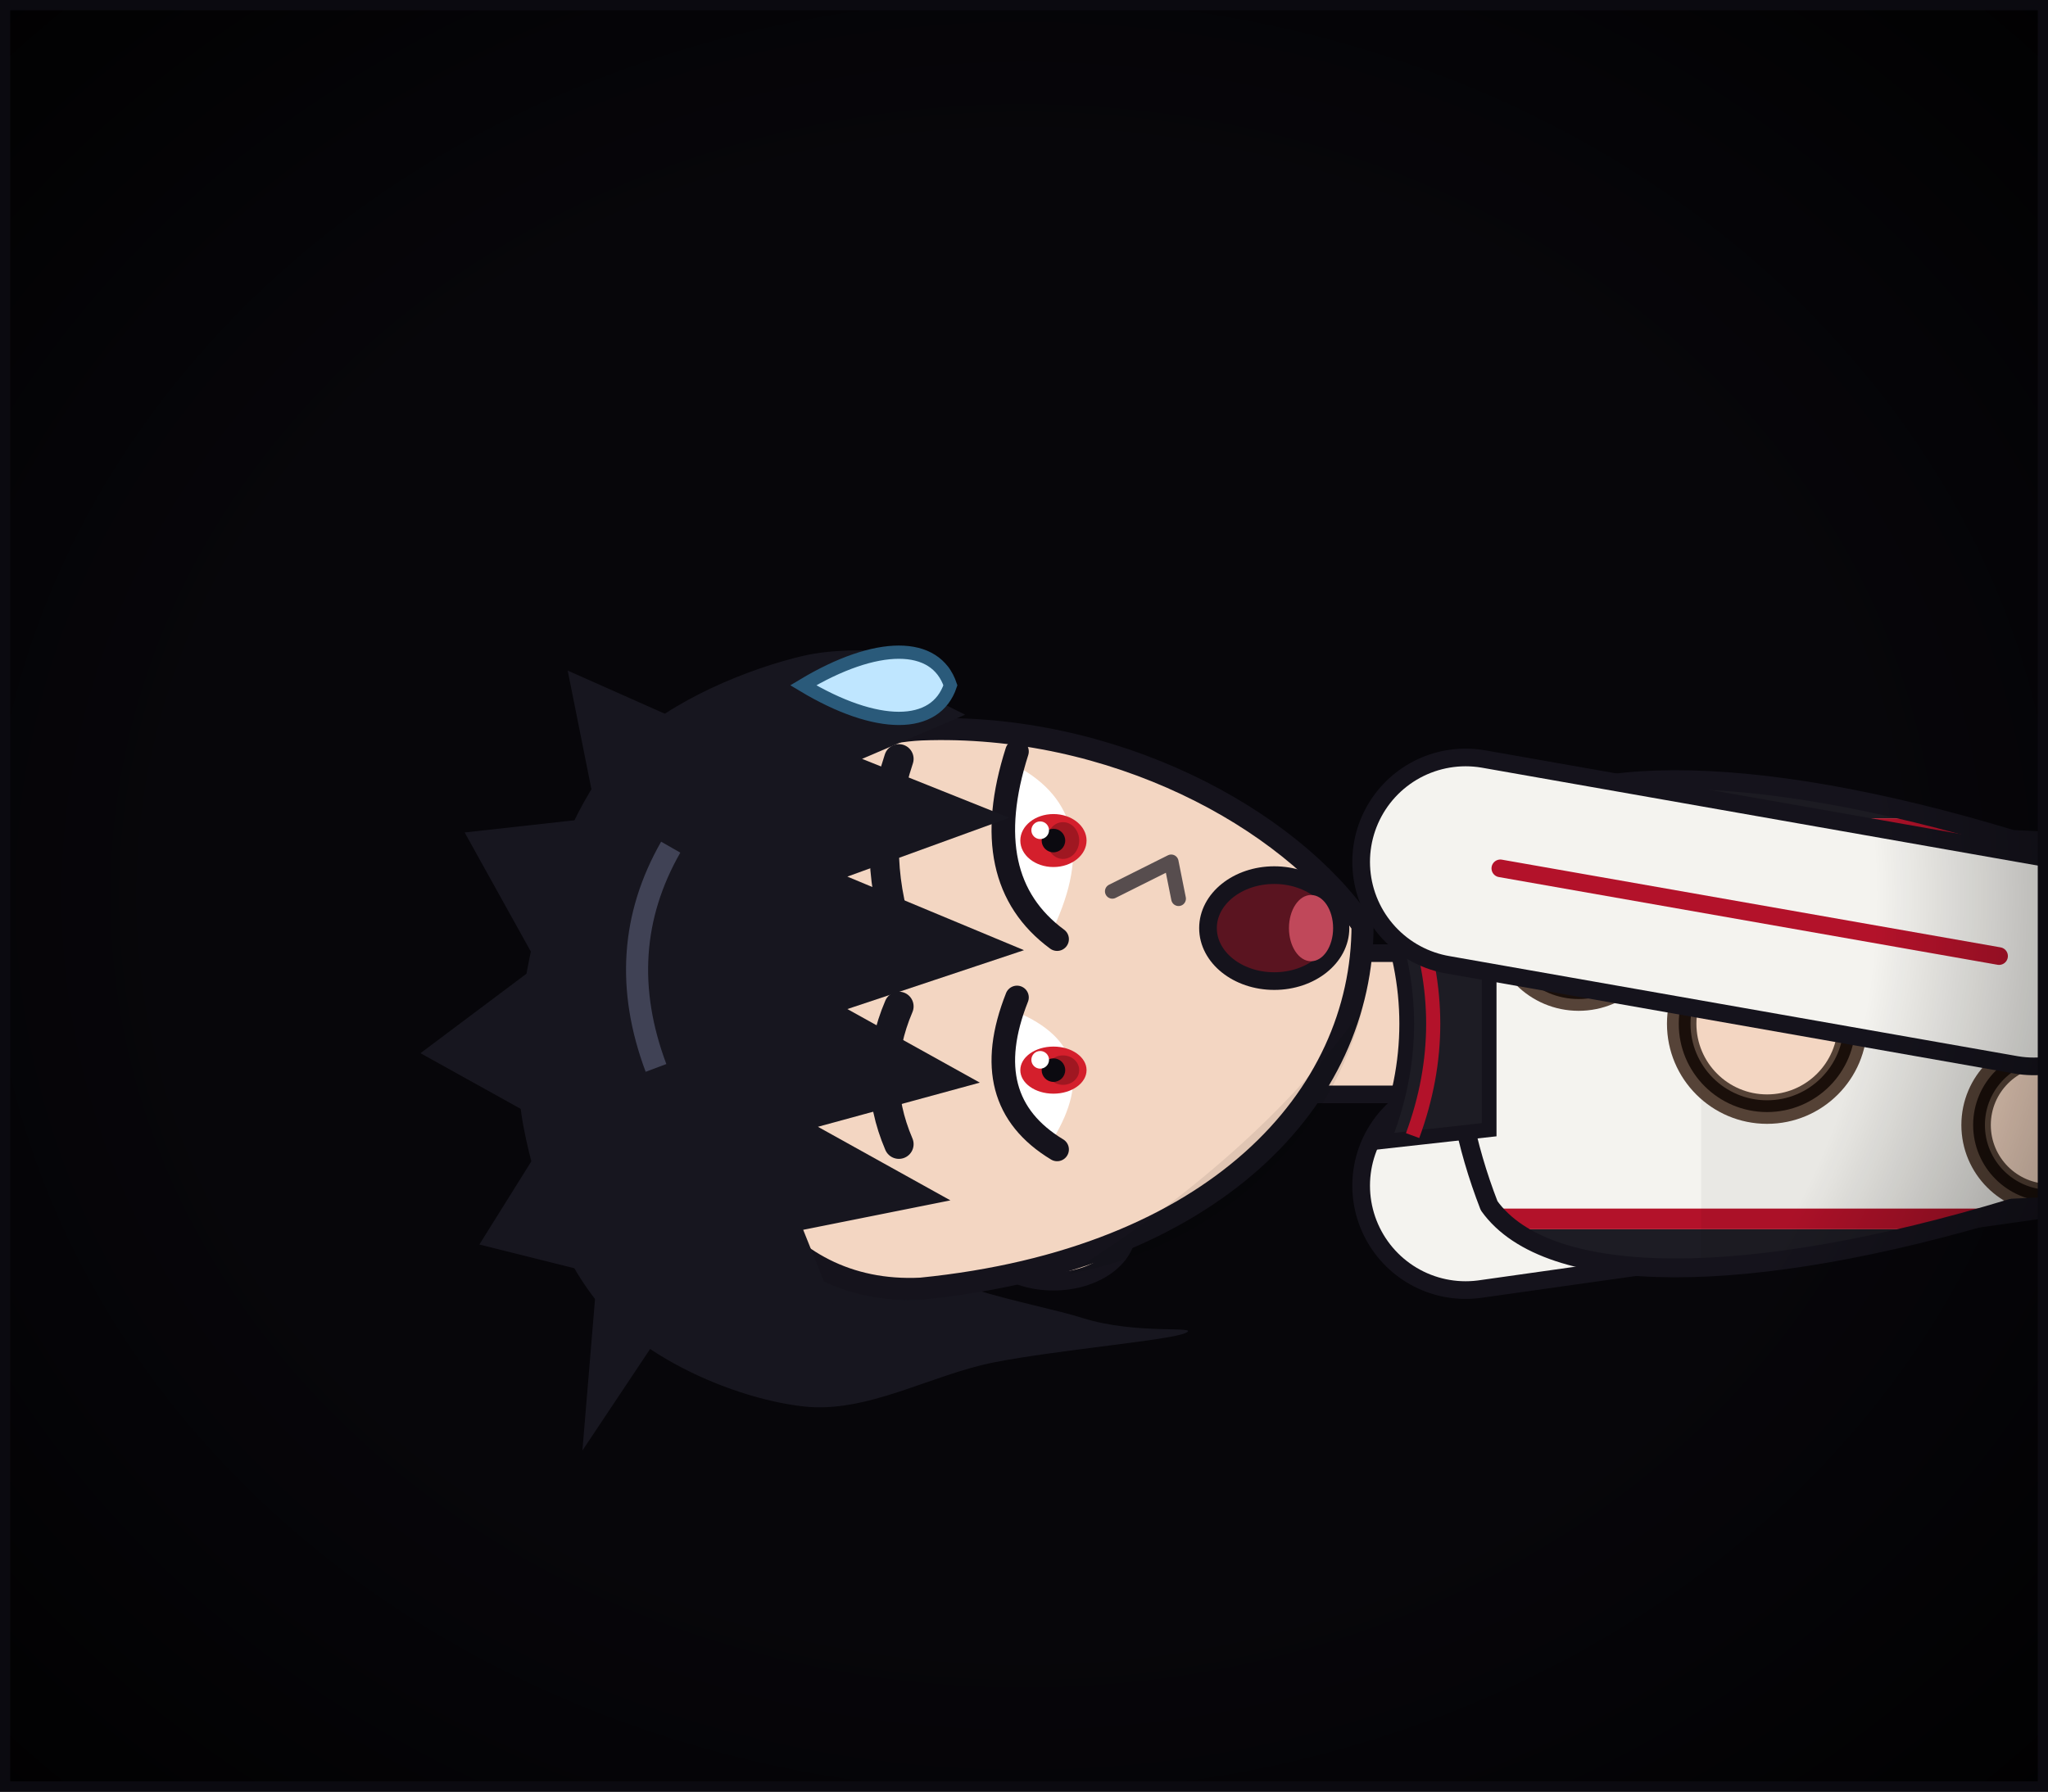
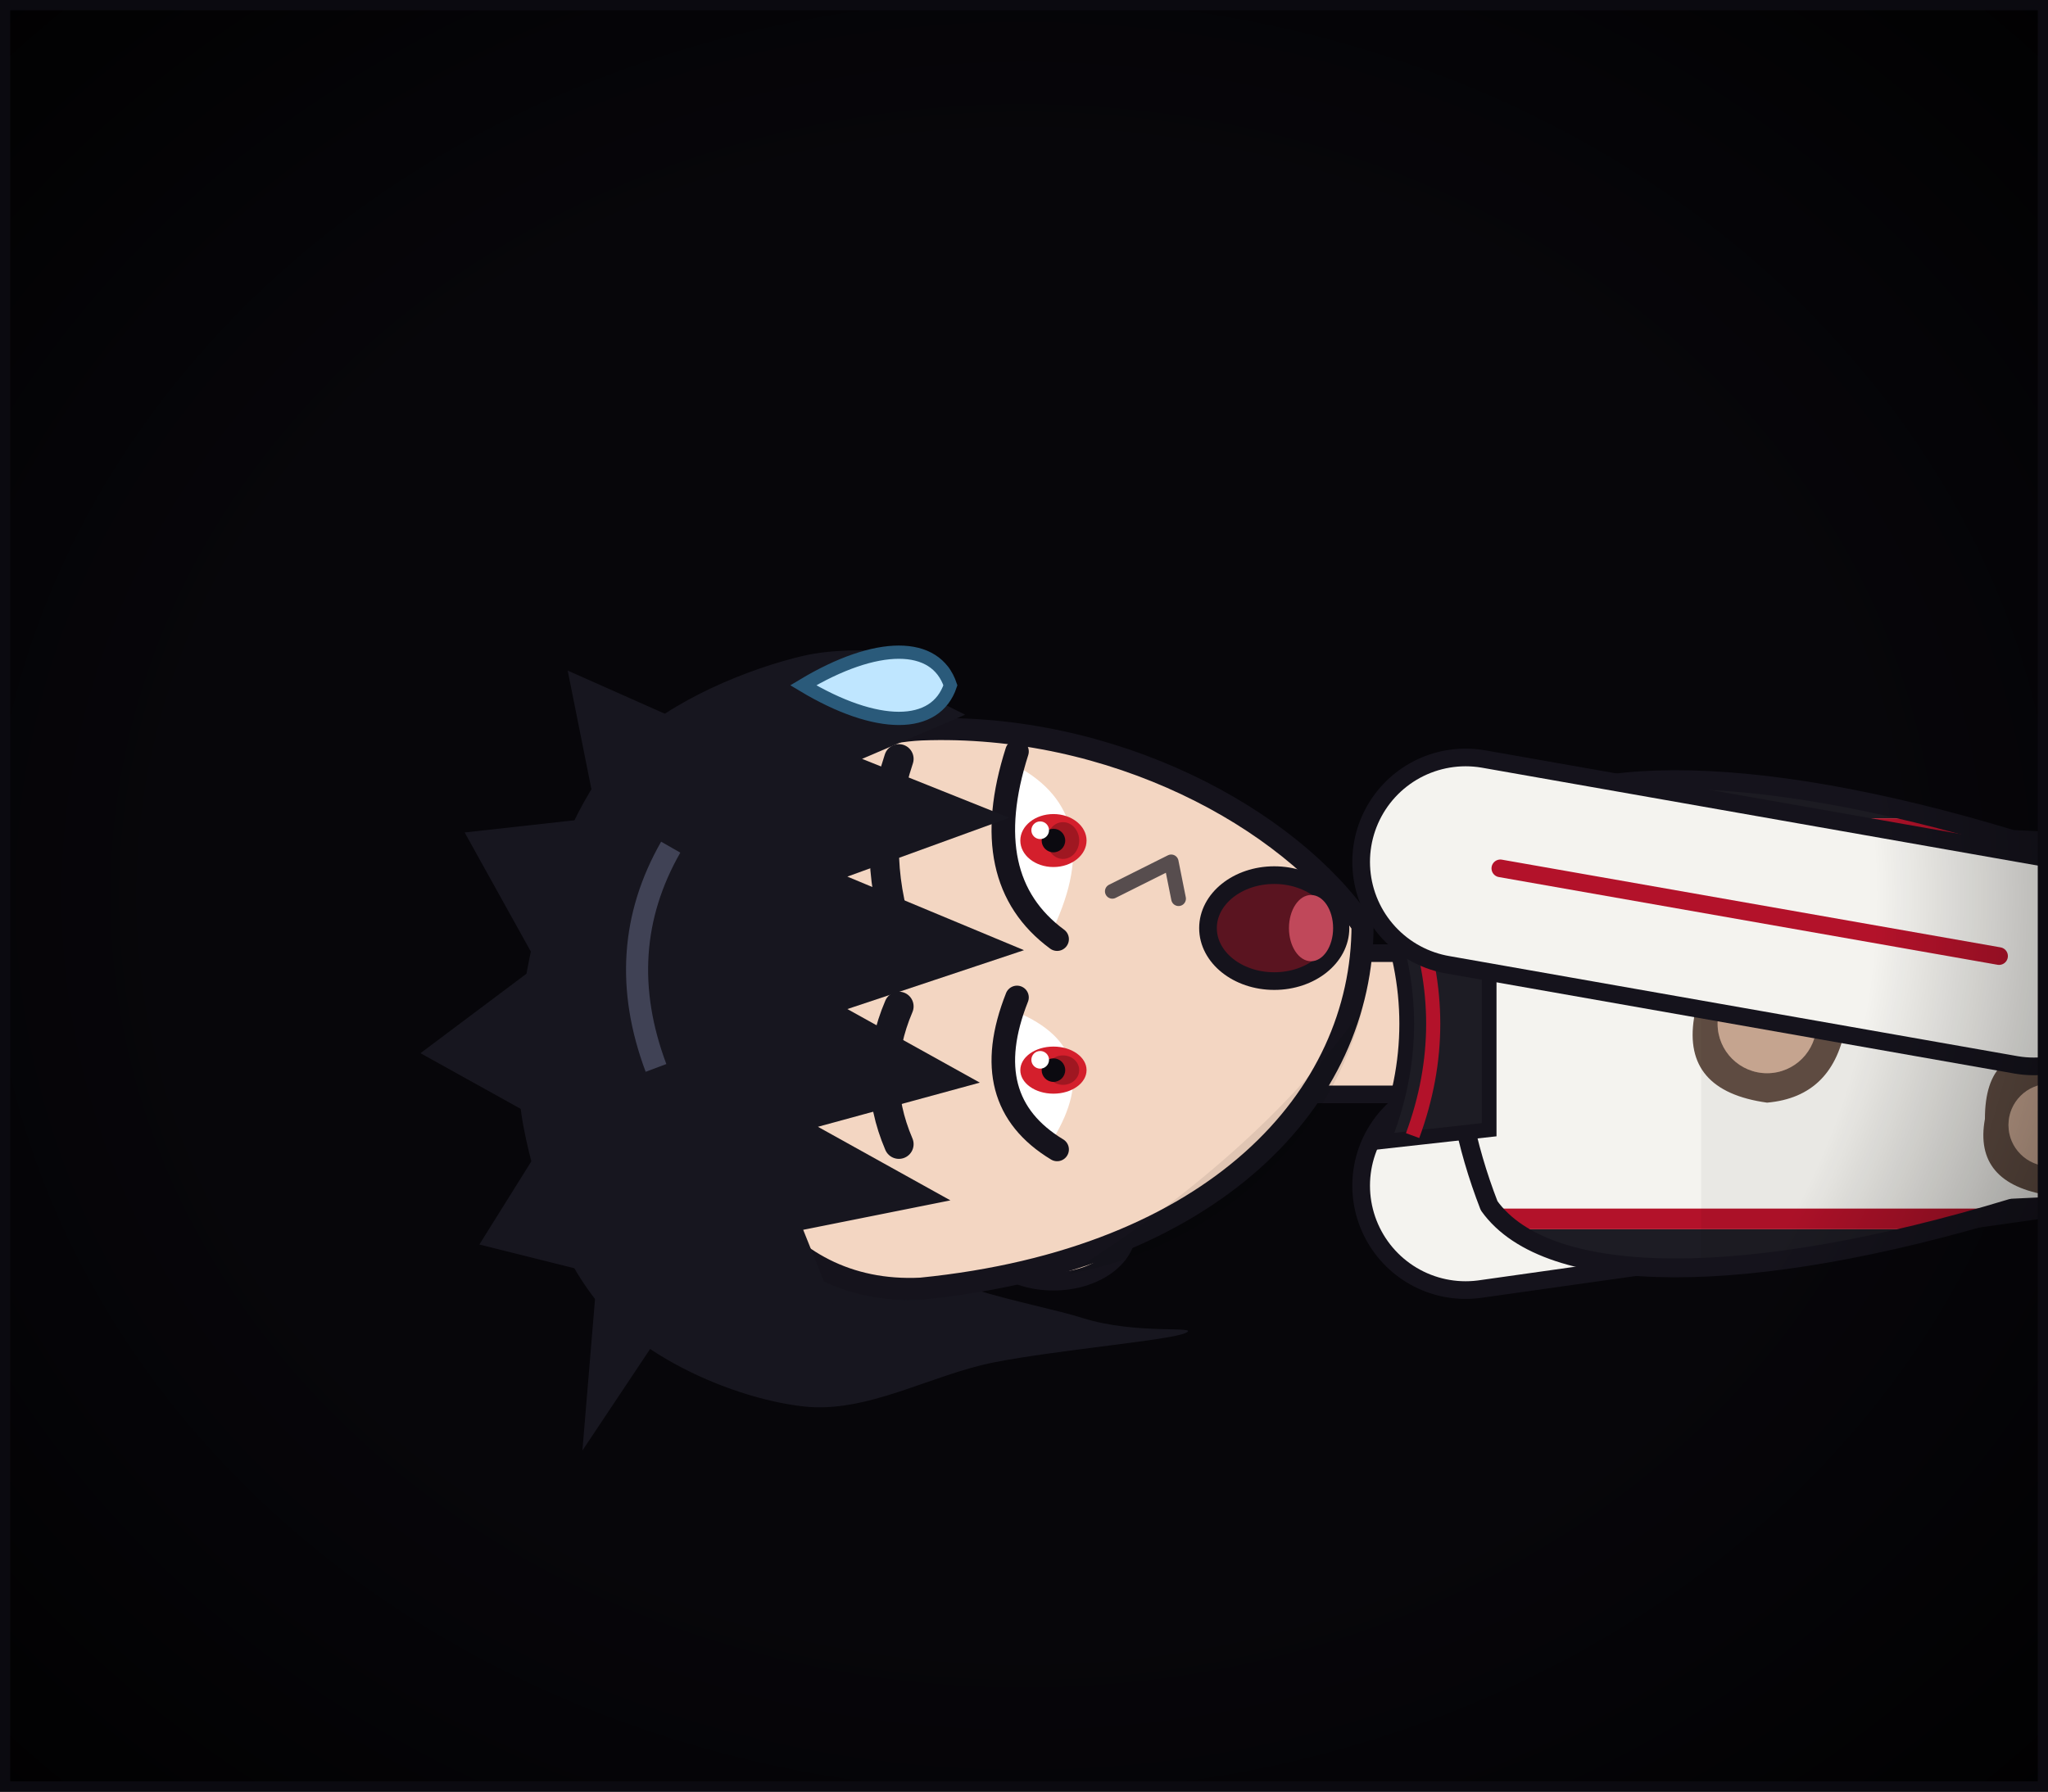
<svg xmlns="http://www.w3.org/2000/svg" width="800" height="700" viewBox="0 0 800 700" overflow="hidden">
  <defs>
    <filter id="grayF">
      <feColorMatrix type="saturate" values="0.05" />
    </filter>
    <filter id="silF">
      <feFlood flood-color="#15131c" result="c" />
      <feComposite in="c" in2="SourceAlpha" operator="in" />
    </filter>
    <filter id="blurF">
      <feGaussianBlur stdDeviation="4" />
    </filter>
  </defs>
  <clipPath id="frameClip">
    <rect width="800" height="700" />
  </clipPath>
  <g clip-path="url(#frameClip)">
    <rect x="0" y="0" width="800" height="700" fill="#07060a" />
    <g transform="translate(400,400) rotate(0) scale(2.3,2.3) translate(235,0)">
      <defs>
        <clipPath id="tc0">
          <path d="M-27.84,6 L-31.32,-67.2 C-44.92,-112 -44.92,-146 -30.92,-156 Q0,-168 30.92,-156 C44.92,-146 44.92,-112 31.32,-67.2 L27.84,6 Q0,14 -27.84,6Z" />
        </clipPath>
      </defs>
      <path d="M-160,27.5 L-63,13.8 L28.8,20.2" stroke="#15131c" stroke-width="38.48" stroke-linecap="round" stroke-linejoin="round" fill="none" />
      <path d="M-160,27.5 L-63,13.8" stroke="#f4f3ef" stroke-width="32.48" stroke-linecap="round" fill="none" />
      <path d="M-63,13.8 L28.8,20.2" stroke="#f4f3ef" stroke-width="27.84" stroke-linecap="round" fill="none" />
      <path d="M-154.1,26.6 L-68.9,14.7" stroke="#b3122a" stroke-width="3" stroke-linecap="round" fill="none" />
      <path d="M12.9,19.1 L21.8,19.8" stroke="#1d1c24" stroke-width="28.84" stroke-linecap="round" fill="none" />
      <circle cx="28.8" cy="20.2" r="13.8" fill="#f3d6c2" stroke="#15131c" stroke-width="3" />
      <path d="M0,16.7 L139.7,26.5 L275.6,31.2" stroke="#15131c" stroke-width="50.08" stroke-linecap="round" stroke-linejoin="round" fill="none" />
      <path d="M0,16.7 L139.7,26.5" stroke="#3a3c46" stroke-width="44.08" stroke-linecap="round" fill="none" />
      <path d="M139.7,26.5 L275.6,31.2" stroke="#3a3c46" stroke-width="37.12" stroke-linecap="round" fill="none" />
      <path d="M275.2,41.2 L276.6,1.2" stroke="#15131c" stroke-width="24" stroke-linecap="round" />
      <path d="M275.2,41.2 L276.6,1.2" stroke="#1b1b22" stroke-width="18" stroke-linecap="round" />
      <path d="M282.2,41.5 L283.6,1.5" stroke="#e8e8ea" stroke-width="4" stroke-linecap="round" />
      <path d="M0,-16.7 L139.9,-21.6 L275.9,-21.6" stroke="#15131c" stroke-width="50.08" stroke-linecap="round" stroke-linejoin="round" fill="none" />
      <path d="M0,-16.7 L139.9,-21.6" stroke="#3a3c46" stroke-width="44.08" stroke-linecap="round" fill="none" />
      <path d="M139.9,-21.6 L275.9,-21.6" stroke="#3a3c46" stroke-width="37.12" stroke-linecap="round" fill="none" />
      <path d="M275.9,-11.6 L275.9,-51.6" stroke="#15131c" stroke-width="24" stroke-linecap="round" />
      <path d="M275.9,-11.6 L275.9,-51.6" stroke="#1b1b22" stroke-width="18" stroke-linecap="round" />
      <path d="M282.9,-11.6 L282.9,-51.6" stroke="#e8e8ea" stroke-width="4" stroke-linecap="round" />
      <g transform="translate(0,0) rotate(-90)">
        <path d="M-12,-156 L-12,-190 L12,-190 L12,-156Z" fill="#f3d6c2" stroke="#15131c" stroke-width="3" />
      </g>
      <g transform="translate(0,0) rotate(-90)">
        <g clip-path="url(#tc0)">
          <rect x="-60" y="-180" width="120" height="200" fill="#f4f3ef" />
          <rect x="-56.9" y="-160" width="22" height="180" fill="#1d1c24" />
          <rect x="34.9" y="-160" width="22" height="180" fill="#1d1c24" />
          <rect x="-34.9" y="-160" width="3.5" height="180" fill="#b3122a" />
          <rect x="31.4" y="-160" width="3.5" height="180" fill="#b3122a" />
          <rect x="-60" y="-10" width="120" height="20" fill="#1d1c24" />
          <rect x="-60" y="-12" width="120" height="3" fill="#b3122a" />
          <line x1="8" y1="-152" x2="8" y2="-12" stroke="#a9a9b2" stroke-width="2.4" />
          <path d="M-30,-60.8 l18,0 M14,-60.8 l18,0" stroke="#c5c4c9" stroke-width="2" />
          <rect x="-60" y="-120" width="120" height="120" fill="#000" opacity="0.05" />
-           <circle cx="0" cy="-108.8" r="17" fill="#3b2418" opacity="0.85" />
-           <circle cx="0" cy="-108.8" r="12" fill="#f3d6c2" />
-           <circle cx="0" cy="-108.8" r="14" fill="none" stroke="#1a0f0a" stroke-width="2" />
-           <circle cx="17.2" cy="-140.8" r="15" fill="#3b2418" opacity="0.85" />
-           <circle cx="17.2" cy="-140.8" r="10" fill="#f3d6c2" />
-           <circle cx="17.2" cy="-140.8" r="12" fill="none" stroke="#1a0f0a" stroke-width="2" />
-           <circle cx="-17.2" cy="-60.8" r="15" fill="#3b2418" opacity="0.85" />
-           <circle cx="-17.2" cy="-60.8" r="10" fill="#f3d6c2" />
-           <circle cx="-17.2" cy="-60.8" r="12" fill="none" stroke="#1a0f0a" stroke-width="2" />
+           <path d="M-13.4,-108.8 q2,-14.4 14.4,-12.4 q14.4,0 12.4,13.4 q-3,13.4 -13.4,12.4 q-12.4,-2 -13.4,-13.4Z" fill="#3b2418" opacity="0.8" />
+           <circle cx="0" cy="-108.8" r="8.4" fill="#f3d6c2" opacity="0.85" />
+           <circle cx="0" cy="-108.8" r="8.4" fill="#7a4a30" opacity="0.25" />
+           <path d="M5.168,-140.8 q2,-13 13,-11 q13,0 11,12 q-3,12 -12,11 q-11,-2 -12,-12Z" fill="#3b2418" opacity="0.8" />
+           <circle cx="17.2" cy="-140.8" r="7" fill="#f3d6c2" opacity="0.85" />
+           <circle cx="17.2" cy="-140.8" r="7" fill="#7a4a30" opacity="0.25" />
+           <path d="M-29.168,-60.8 q2,-13 13,-11 q13,0 11,12 q-3,12 -12,11 q-11,-2 -12,-12Z" fill="#3b2418" opacity="0.8" />
+           <circle cx="-17.2" cy="-60.8" r="7" fill="#f3d6c2" opacity="0.85" />
+           <circle cx="-17.2" cy="-60.8" r="7" fill="#7a4a30" opacity="0.25" />
        </g>
        <path d="M-27.84,6 L-31.32,-67.2 C-44.92,-112 -44.92,-146 -30.92,-156 Q0,-168 30.92,-156 C44.92,-146 44.92,-112 31.32,-67.2 L27.84,6 Q0,14 -27.84,6Z" fill="none" stroke="#15131c" stroke-width="3.2" stroke-linejoin="round" />
        <path d="M-18,-156 L-20,-174 Q0,-166 20,-174 L18,-156Z" fill="#1d1c24" stroke="#15131c" stroke-width="2.5" />
        <path d="M-19,-169 Q0,-162 19,-169" stroke="#b3122a" stroke-width="2.4" fill="none" />
      </g>
      <g transform="translate(-235,0) rotate(-90) scale(1.25)">
        <path d="M-46,-4 C-47.7,-12.7 -53,-21.3 -52,-30 C-51,-38.7 -46.3,-49.7 -40,-56 C-33.7,-62.3 -23,-66.3 -14,-68 C-5,-69.7 5.3,-68.3 14,-66 C22.7,-63.7 32,-60 38,-54 C44,-48 48.3,-37.3 50,-30 C51.7,-22.7 50.3,-10.3 48,-10 C45.7,-9.7 43,-23.7 36,-28 C29,-32.3 16.7,-37 6,-36 C-4.7,-35 -20.3,-29.3 -28,-22 C-35.7,-14.7 -37.7,0.7 -40,8 C-42.3,15.3 -41,24 -42,22 C-43,20 -44.3,4.7 -46,-4Z" fill="#17161f" />
        <path d="M-40,-48 L-58,-60 L-34,-58 L-30,-74 L-14,-64 L-4,-82 L8,-66 L26,-76 L28,-58 L48,-62 L40,-44Z" fill="#17161f" />
        <ellipse cx="-28" cy="4" rx="7" ry="10" fill="#f3d6c2" stroke="#15131c" stroke-width="2.5" />
        <path d="M-36,-14 C-38,-54 38,-54 40,-14 C41,12 28,36 13.4,46 C-10,46 -32,26 -36,-14Z" fill="#f3d6c2" stroke="#15131c" stroke-width="3" stroke-linejoin="round" />
        <path d="M-34,6 C-30,28 -14,42 2,46 C-12,36 -24,22 -34,6Z" fill="#000" opacity="0.08" />
        <path d="M-15.58,4 Q-10.432,-5 1.58,-0.95 Q-3.568,11.2 -15.58,4Z" fill="#fff" />
        <ellipse cx="-6.3" cy="4" rx="3.2" ry="4.5" fill="#d41f2c" />
        <ellipse cx="-6.3" cy="5.3" rx="2" ry="2.2" fill="#000" opacity="0.25" />
        <circle cx="-6.3" cy="4" r="1.6" fill="#0b0a10" />
        <circle cx="-4.9" cy="2.2" r="1.2" fill="#fff" />
        <path d="M-17.08,4.5 Q-10.432,-6.5 3.58,-0.95" stroke="#15131c" stroke-width="3.2" fill="none" stroke-linecap="round" />
        <path d="M13,4 Q19.6,-5 35,-0.95 Q28.4,11.2 13,4Z" fill="#fff" />
        <ellipse cx="24.9" cy="4" rx="3.6" ry="4.5" fill="#d41f2c" />
        <ellipse cx="24.9" cy="5.3" rx="2.5" ry="2.2" fill="#000" opacity="0.25" />
        <circle cx="24.9" cy="4" r="1.6" fill="#0b0a10" />
        <circle cx="26.3" cy="2.2" r="1.2" fill="#fff" />
        <path d="M11.5,4.5 Q19.6,-6.5 37,-0.95" stroke="#15131c" stroke-width="3.2" fill="none" stroke-linecap="round" />
        <path d="M-16.36,-17 Q-7,-21 2.36,-17" stroke="#17161f" stroke-width="4" fill="none" stroke-linecap="round" />
        <path d="M12,-17 Q24,-21 36,-17" stroke="#17161f" stroke-width="4" fill="none" stroke-linecap="round" />
        <path d="M18,12 L22,20 L17,21" stroke="#15131c" stroke-width="2" fill="none" stroke-linecap="round" stroke-linejoin="round" opacity="0.7" />
        <ellipse cx="13" cy="34" rx="7.2" ry="9" fill="#5a1420" stroke="#15131c" stroke-width="2.4" />
        <ellipse cx="13" cy="39" rx="4.5" ry="3" fill="#c0485a" />
        <path d="M-38,-26 C-30,-62 42,-64 50,-24 L42,-8 L36,-22 L28,-2 L20,-24 L10,0 L2,-24 L-8,-6 L-14,-28 L-24,-10 L-28,-30Z" fill="#17161f" />
        <path d="M-6,-50 Q10,-56 24,-48" stroke="#4a4d63" stroke-width="3" fill="none" opacity="0.8" />
        <path d="M46,-30 C40,-20 40,-12 46,-10 C52,-12 52,-20 46,-30Z" fill="#bfe6ff" stroke="#2a5a7a" stroke-width="1.8" />
      </g>
      <path d="M-160,-27.5 L-63.5,-10.5 L28.5,-13.7" stroke="#15131c" stroke-width="38.48" stroke-linecap="round" stroke-linejoin="round" fill="none" />
      <path d="M-160,-27.5 L-63.5,-10.5" stroke="#f4f3ef" stroke-width="32.48" stroke-linecap="round" fill="none" />
      <path d="M-63.5,-10.5 L28.5,-13.7" stroke="#f4f3ef" stroke-width="27.84" stroke-linecap="round" fill="none" />
      <path d="M-154.1,-26.4 L-69.4,-11.5" stroke="#b3122a" stroke-width="3" stroke-linecap="round" fill="none" />
      <path d="M12.5,-13.1 L21.5,-13.4" stroke="#1d1c24" stroke-width="28.84" stroke-linecap="round" fill="none" />
      <circle cx="28.5" cy="-13.7" r="13.8" fill="#f3d6c2" stroke="#15131c" stroke-width="3" />
    </g>
    <defs>
      <radialGradient id="vg800700" cx=".5" cy=".5" r=".75">
        <stop offset=".55" stop-color="#000" stop-opacity="0" />
        <stop offset="1" stop-color="#000" stop-opacity="0.95" />
      </radialGradient>
    </defs>
    <rect x="0" y="0" width="800" height="700" fill="url(#vg800700)" />
    <rect x="2" y="2" width="796" height="696" fill="none" stroke="#0b0a10" stroke-width="4" />
  </g>
</svg>
